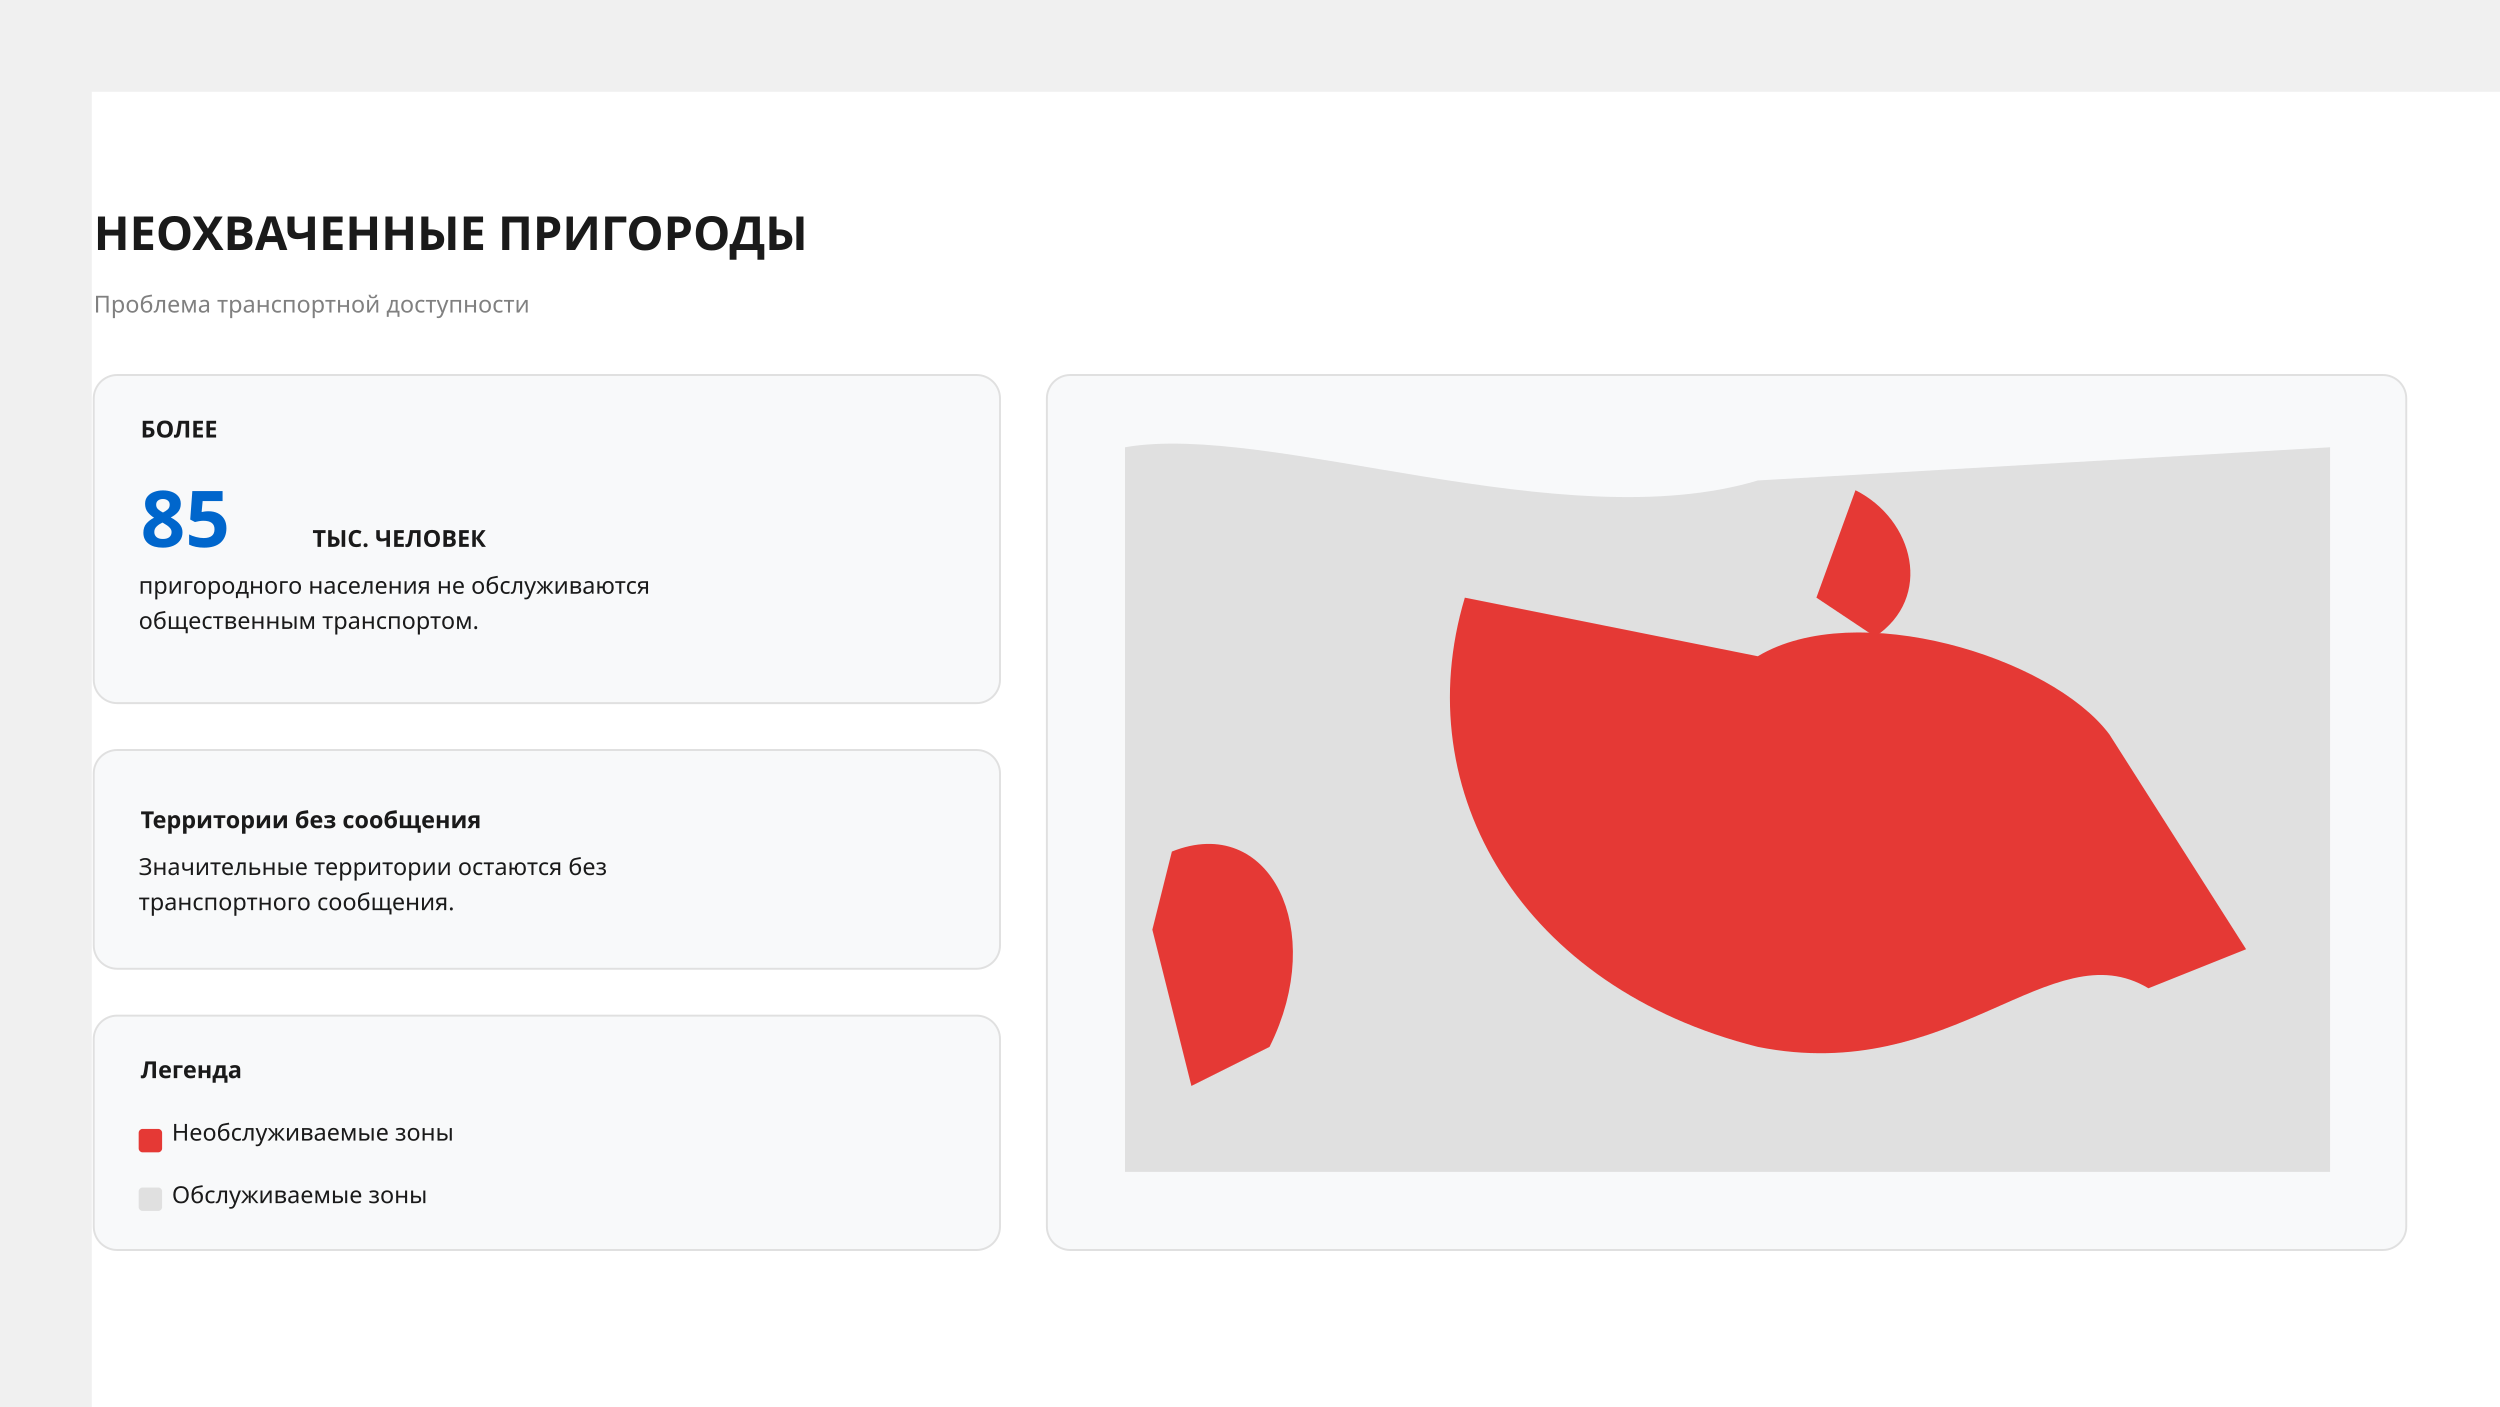
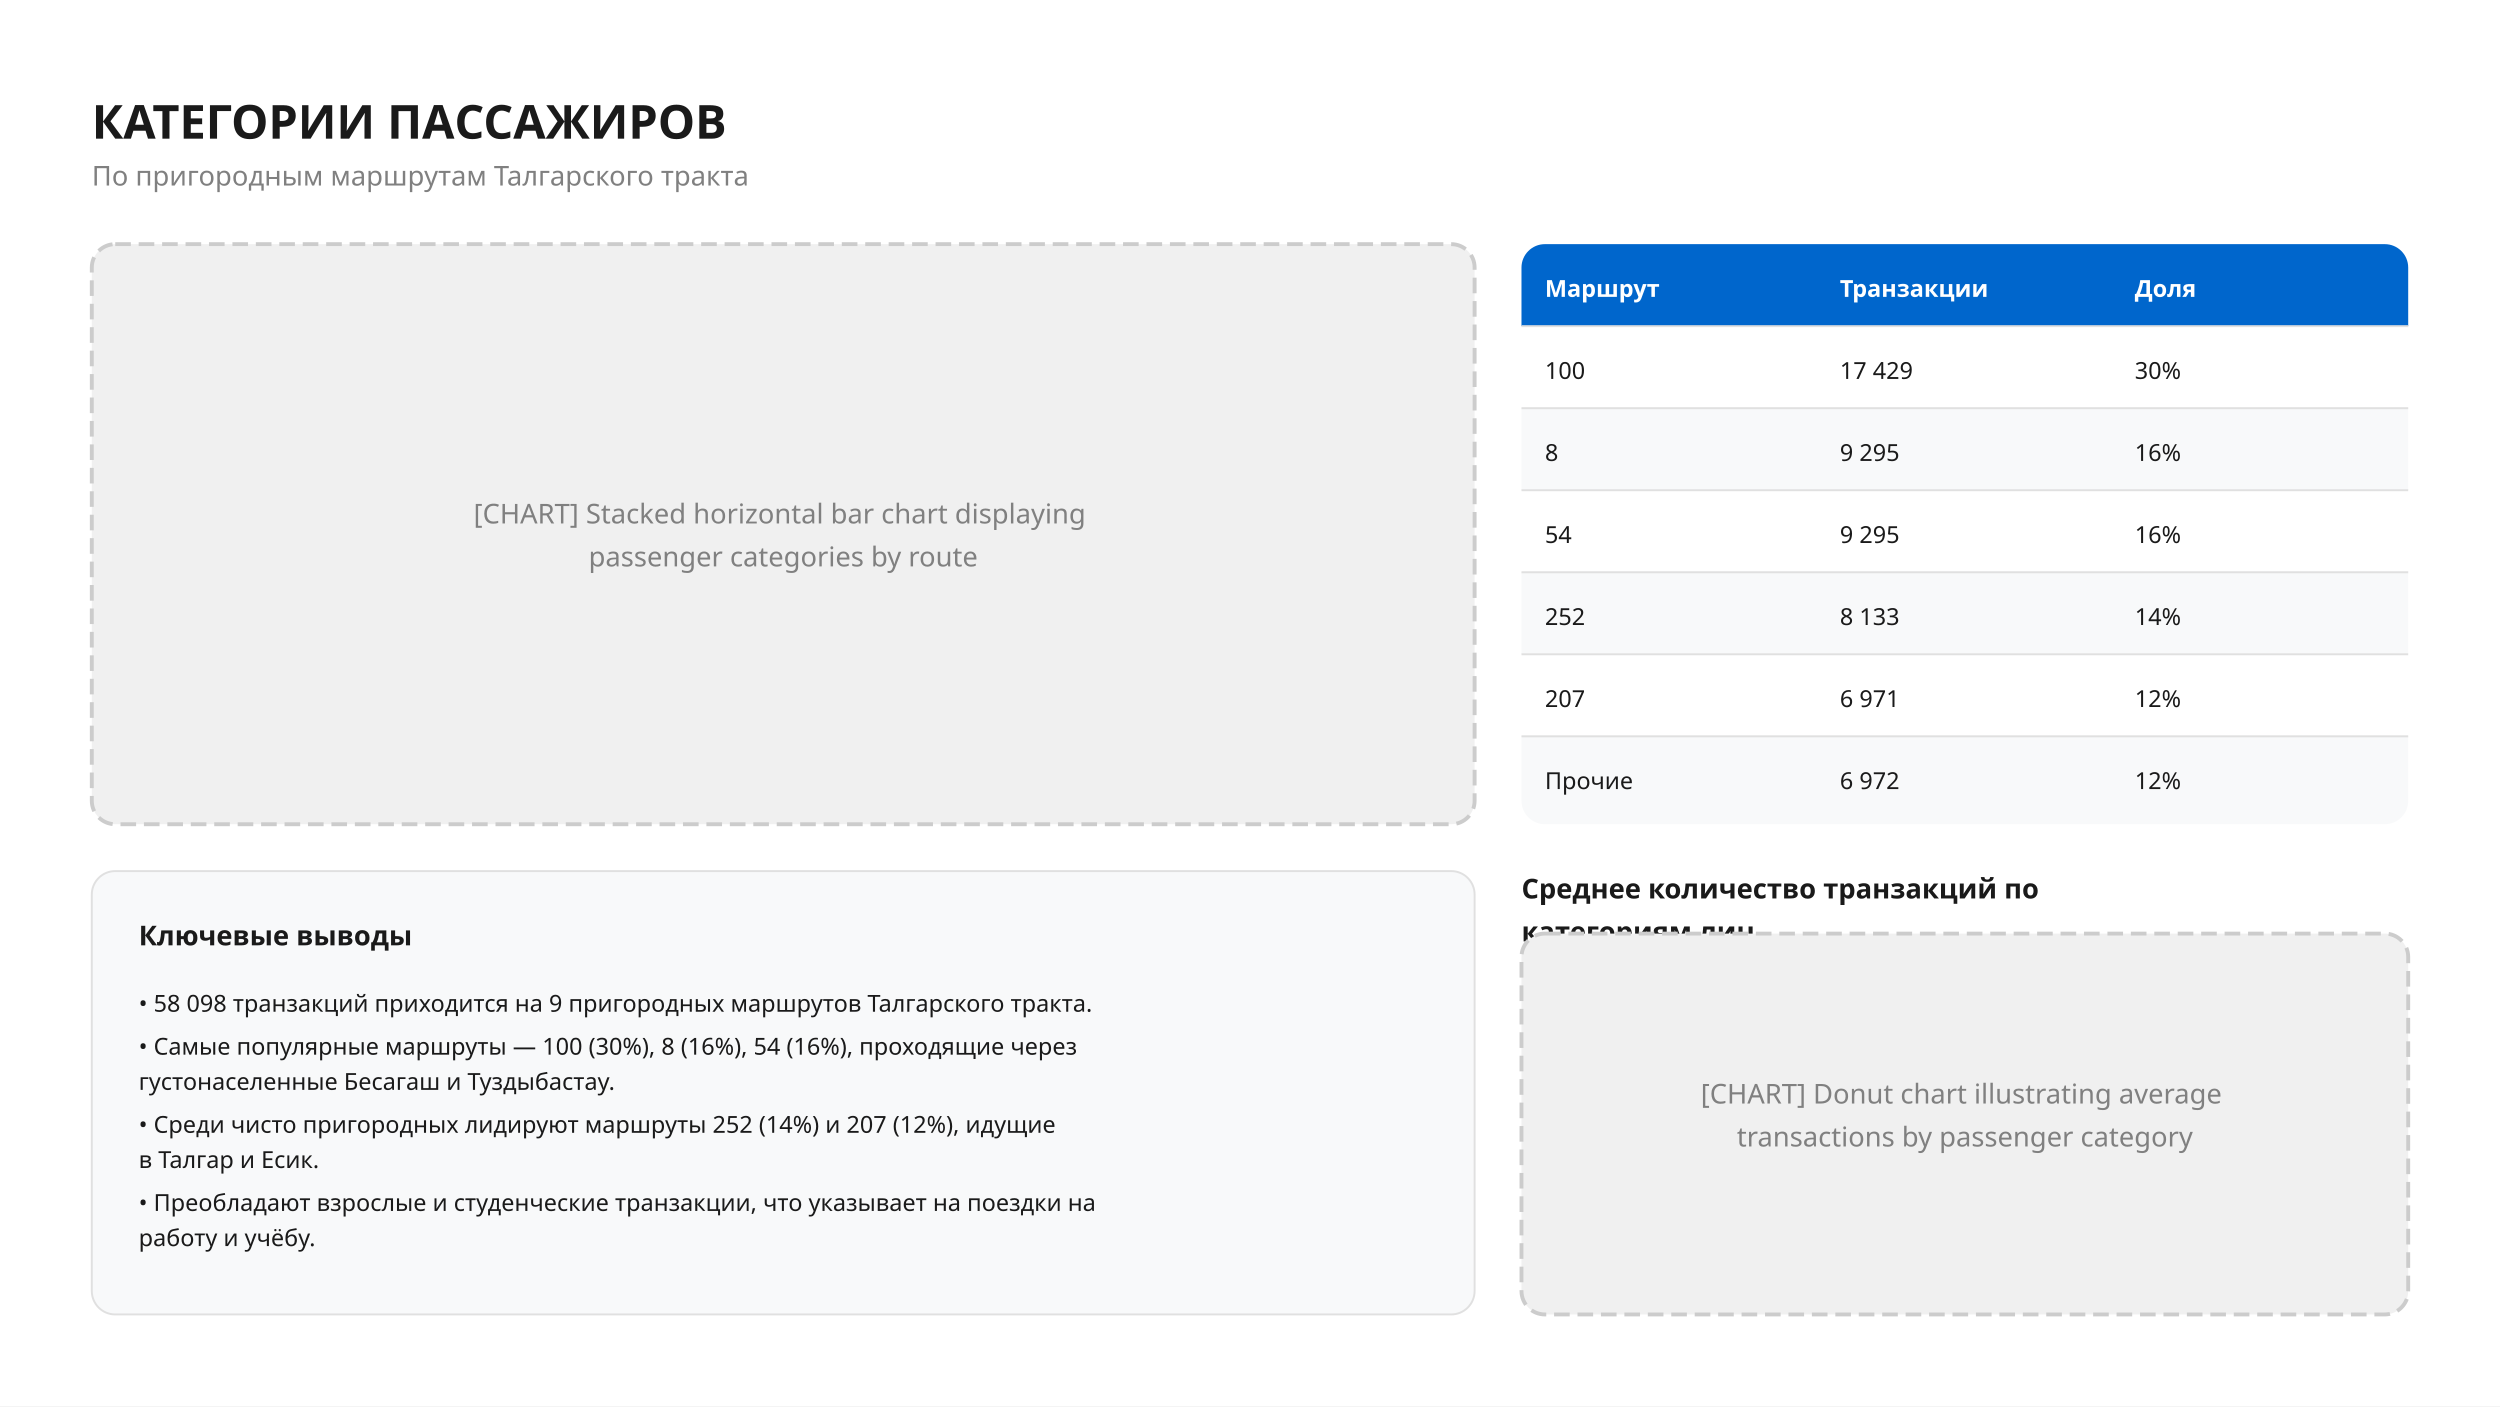
<svg xmlns="http://www.w3.org/2000/svg" viewBox="0 0 1280 720">
-   <rect width="1280" height="720" fill="#FFFFFF" x="47" y="47" />
-   <g transform="translate(0, 56)">
-     <text x="48" y="72" font-family="Google Sans" font-size="24" font-weight="bold" fill="#1A1A1A">НЕОХВАЧЕННЫЕ ПРИГОРОДЫ</text>
-     <text x="48" y="104" font-family="Google Sans" font-size="12" fill="#808080">Проблема транспортной доступности</text>
-     <g>
-       <rect x="48" y="136" width="464" height="168" rx="12" ry="12" fill="#F8F9FA" stroke="#E0E0E0" stroke-width="1" />
-       <text x="72" y="168" font-family="Google Sans" font-size="12" font-weight="bold" fill="#1A1A1A">БОЛЕЕ</text>
-       <text x="72" y="224" font-family="Google Sans" font-size="40" font-weight="bold" fill="#0066CC">85</text>
-       <text x="160" y="224" font-family="Google Sans" font-size="12" font-weight="bold" fill="#1A1A1A">ТЫС. ЧЕЛОВЕК</text>
-       <text x="72" y="248" font-family="Google Sans" font-size="12" fill="#1A1A1A">
-         <tspan x="71" dy="0">пригородного населения не обслуживаются</tspan>
-         <tspan x="71" dy="18">общественным транспортом.</tspan>
-       </text>
-     </g>
-     <g>
-       <rect x="48" y="328" width="464" height="112" rx="12" ry="12" fill="#F8F9FA" stroke="#E0E0E0" stroke-width="1" />
-       <text x="72" y="368" font-family="Google Sans" font-size="12" font-weight="bold" fill="#1A1A1A">Территории без сообщения</text>
-       <text x="72" y="392" font-family="Google Sans" font-size="12" fill="#1A1A1A">
-         <tspan x="71" dy="0">Значительные территории остаются без</tspan>
-         <tspan x="71" dy="18">транспортного сообщения.</tspan>
-       </text>
-     </g>
-     <g>
-       <rect x="48" y="464" width="464" height="120" rx="12" ry="12" fill="#F8F9FA" stroke="#E0E0E0" stroke-width="1" />
-       <text x="72" y="496" font-family="Google Sans" font-size="12" font-weight="bold" fill="#1A1A1A">Легенда</text>
-       <rect x="71.0" y="522.0" width="12.0" height="12.0" rx="2" ry="2" fill="#E53935" />
-       <text x="88" y="528" font-family="Google Sans" font-size="12" fill="#1A1A1A">Необслуживаемые зоны</text>
-       <rect x="71.0" y="552.0" width="12.0" height="12.0" rx="2" ry="2" fill="#E0E0E0" />
-       <text x="88" y="560" font-family="Google Sans" font-size="12" fill="#1A1A1A">Обслуживаемые зоны</text>
-     </g>
-     <g>
-       <rect x="536" y="136" width="696" height="448" rx="12" ry="12" fill="#F8F9FA" stroke="#E0E0E0" stroke-width="1" />
-       <path d="M576 173 C650 160, 800 220, 900 190 L1193 173 L1193 544 L576 544 Z" fill="#E0E0E0" />
-       <path d="M750 250 C720 350, 780 450, 900 480 C1000 500, 1050 420, 1100 450 L1150 430 L1080 320 C1050 280, 950 250, 900 280 Z" fill="#E53935" />
-       <path d="M600 380 C650 360, 680 420, 650 480 L610 500 L590 420 Z" fill="#E53935" />
-       <path d="M950 195 C980 210, 990 250, 960 270 L930 250 Z" fill="#E53935" />
+   <rect x="0" y="0" width="1280" height="720" fill="#FFFFFF" />
+   <text x="47" y="71" font-family="sans-serif" font-size="24" font-weight="bold" fill="#1A1A1A" text-anchor="start">КАТЕГОРИИ ПАССАЖИРОВ</text>
+   <text x="47" y="95" font-family="sans-serif" font-size="14" fill="#808080" text-anchor="start">По пригородным маршрутам Талгарского тракта</text>
+   <g>
+     <rect x="47" y="125" width="708" height="297" rx="12" ry="12" fill="#F0F0F0" stroke="#CCCCCC" stroke-width="2" stroke-dasharray="8,4" />
+     <text x="401" y="268" font-family="sans-serif" font-size="14" fill="#808080" text-anchor="middle">
+       <tspan x="401" dy="0">[CHART] Stacked horizontal bar chart displaying</tspan>
+       <tspan x="401" dy="22">passenger categories by route</tspan>
+     </text>
+   </g>
+   <g>
+     <defs>
+       <clipPath id="clip-b3">
+         <rect x="779" y="125" width="454" height="297" rx="12" ry="12" />
+       </clipPath>
+     </defs>
+     <g clip-path="url(#clip-b3)">
+       <rect x="779" y="125" width="454" height="42" fill="#0066CC" />
+       <text x="791" y="152" font-family="sans-serif" font-size="12" font-weight="bold" fill="#FFFFFF">Маршрут</text>
+       <text x="942" y="152" font-family="sans-serif" font-size="12" font-weight="bold" fill="#FFFFFF">Транзакции</text>
+       <text x="1093" y="152" font-family="sans-serif" font-size="12" font-weight="bold" fill="#FFFFFF">Доля</text>
+       <rect x="779" y="167" width="454" height="42" fill="#FFFFFF" />
+       <text x="791" y="194" font-family="sans-serif" font-size="12" fill="#1A1A1A">100</text>
+       <text x="942" y="194" font-family="sans-serif" font-size="12" fill="#1A1A1A">17 429</text>
+       <text x="1093" y="194" font-family="sans-serif" font-size="12" fill="#1A1A1A">30%</text>
+       <rect x="779" y="209" width="454" height="42" fill="#F8F9FA" />
+       <text x="791" y="236" font-family="sans-serif" font-size="12" fill="#1A1A1A">8</text>
+       <text x="942" y="236" font-family="sans-serif" font-size="12" fill="#1A1A1A">9 295</text>
+       <text x="1093" y="236" font-family="sans-serif" font-size="12" fill="#1A1A1A">16%</text>
+       <rect x="779" y="251" width="454" height="42" fill="#FFFFFF" />
+       <text x="791" y="278" font-family="sans-serif" font-size="12" fill="#1A1A1A">54</text>
+       <text x="942" y="278" font-family="sans-serif" font-size="12" fill="#1A1A1A">9 295</text>
+       <text x="1093" y="278" font-family="sans-serif" font-size="12" fill="#1A1A1A">16%</text>
+       <rect x="779" y="293" width="454" height="42" fill="#F8F9FA" />
+       <text x="791" y="320" font-family="sans-serif" font-size="12" fill="#1A1A1A">252</text>
+       <text x="942" y="320" font-family="sans-serif" font-size="12" fill="#1A1A1A">8 133</text>
+       <text x="1093" y="320" font-family="sans-serif" font-size="12" fill="#1A1A1A">14%</text>
+       <rect x="779" y="335" width="454" height="42" fill="#FFFFFF" />
+       <text x="791" y="362" font-family="sans-serif" font-size="12" fill="#1A1A1A">207</text>
+       <text x="942" y="362" font-family="sans-serif" font-size="12" fill="#1A1A1A">6 971</text>
+       <text x="1093" y="362" font-family="sans-serif" font-size="12" fill="#1A1A1A">12%</text>
+       <rect x="779" y="377" width="454" height="45" fill="#F8F9FA" />
+       <text x="791" y="404" font-family="sans-serif" font-size="12" fill="#1A1A1A">Прочие</text>
+       <text x="942" y="404" font-family="sans-serif" font-size="12" fill="#1A1A1A">6 972</text>
+       <text x="1093" y="404" font-family="sans-serif" font-size="12" fill="#1A1A1A">12%</text>
+       <line x1="779" y1="167" x2="1233" y2="167" stroke="#E0E0E0" stroke-width="1" />
+       <line x1="779" y1="209" x2="1233" y2="209" stroke="#E0E0E0" stroke-width="1" />
+       <line x1="779" y1="251" x2="1233" y2="251" stroke="#E0E0E0" stroke-width="1" />
+       <line x1="779" y1="293" x2="1233" y2="293" stroke="#E0E0E0" stroke-width="1" />
+       <line x1="779" y1="335" x2="1233" y2="335" stroke="#E0E0E0" stroke-width="1" />
+       <line x1="779" y1="377" x2="1233" y2="377" stroke="#E0E0E0" stroke-width="1" />
    </g>
  </g>
+   <g>
+     <rect x="47" y="446" width="708" height="227" rx="12" ry="12" fill="#F8F9FA" stroke="#E0E0E0" stroke-width="1" />
+     <text x="71" y="484" font-family="sans-serif" font-size="14" font-weight="bold" fill="#1A1A1A">Ключевые выводы</text>
+     <text x="71" y="518" font-family="sans-serif" font-size="12" fill="#1A1A1A">
+       <tspan x="71" dy="0">• 58 098 транзакций приходится на 9 пригородных маршрутов Талгарского тракта.</tspan>
+       <tspan x="71" dy="22">• Самые популярные маршруты — 100 (30%), 8 (16%), 54 (16%), проходящие через</tspan>
+       <tspan x="71" dy="18">густонаселенные Бесагаш и Туздыбастау.</tspan>
+       <tspan x="71" dy="22">• Среди чисто пригородных лидируют маршруты 252 (14%) и 207 (12%), идущие</tspan>
+       <tspan x="71" dy="18">в Талгар и Есик.</tspan>
+       <tspan x="71" dy="22">• Преобладают взрослые и студенческие транзакции, что указывает на поездки на</tspan>
+       <tspan x="71" dy="18">работу и учёбу.</tspan>
+     </text>
+   </g>
+   <text x="779" y="460" font-family="sans-serif" font-size="14" font-weight="bold" fill="#1A1A1A" text-anchor="start">
+     <tspan x="779" dy="0">Среднее количество транзакций по</tspan>
+     <tspan x="779" dy="22">категориям лиц</tspan>
+   </text>
+   <g>
+     <rect x="779" y="478" width="454" height="195" rx="12" ry="12" fill="#F0F0F0" stroke="#CCCCCC" stroke-width="2" stroke-dasharray="8,4" />
+     <text x="1006" y="565" font-family="sans-serif" font-size="14" fill="#808080" text-anchor="middle">
+       <tspan x="1006" dy="0">[CHART] Donut chart illustrating average</tspan>
+       <tspan x="1006" dy="22">transactions by passenger category</tspan>
+     </text>
+   </g>
</svg>
